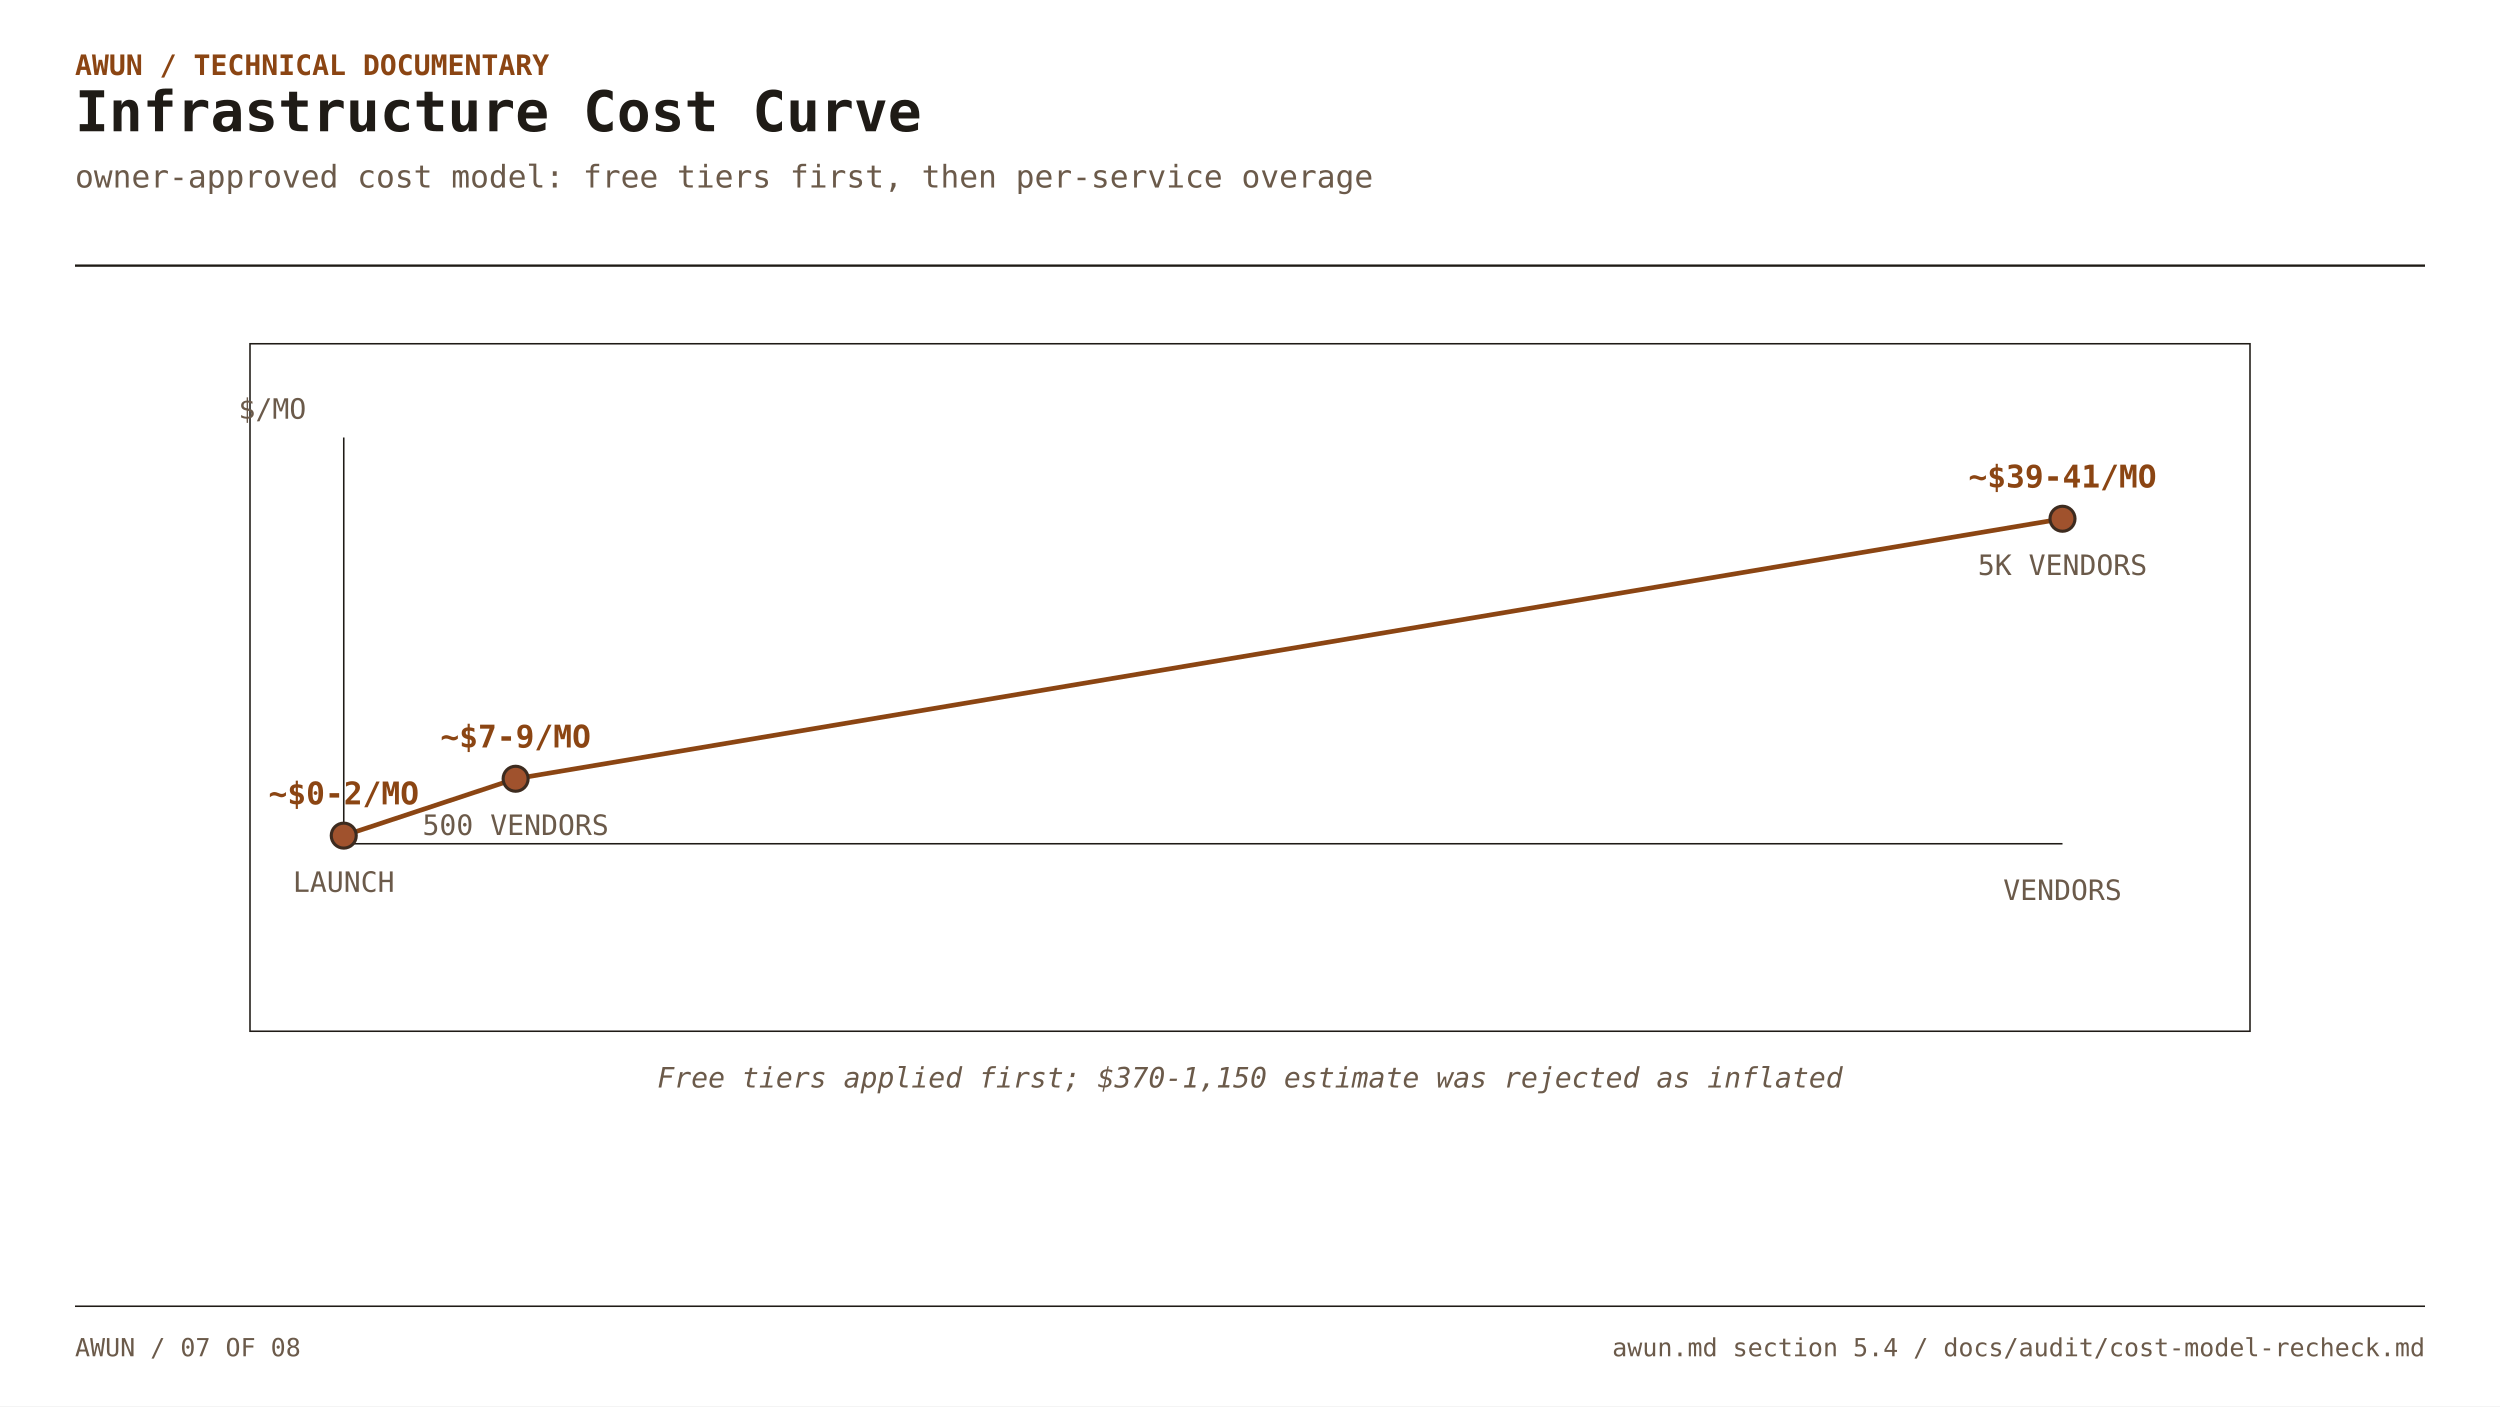
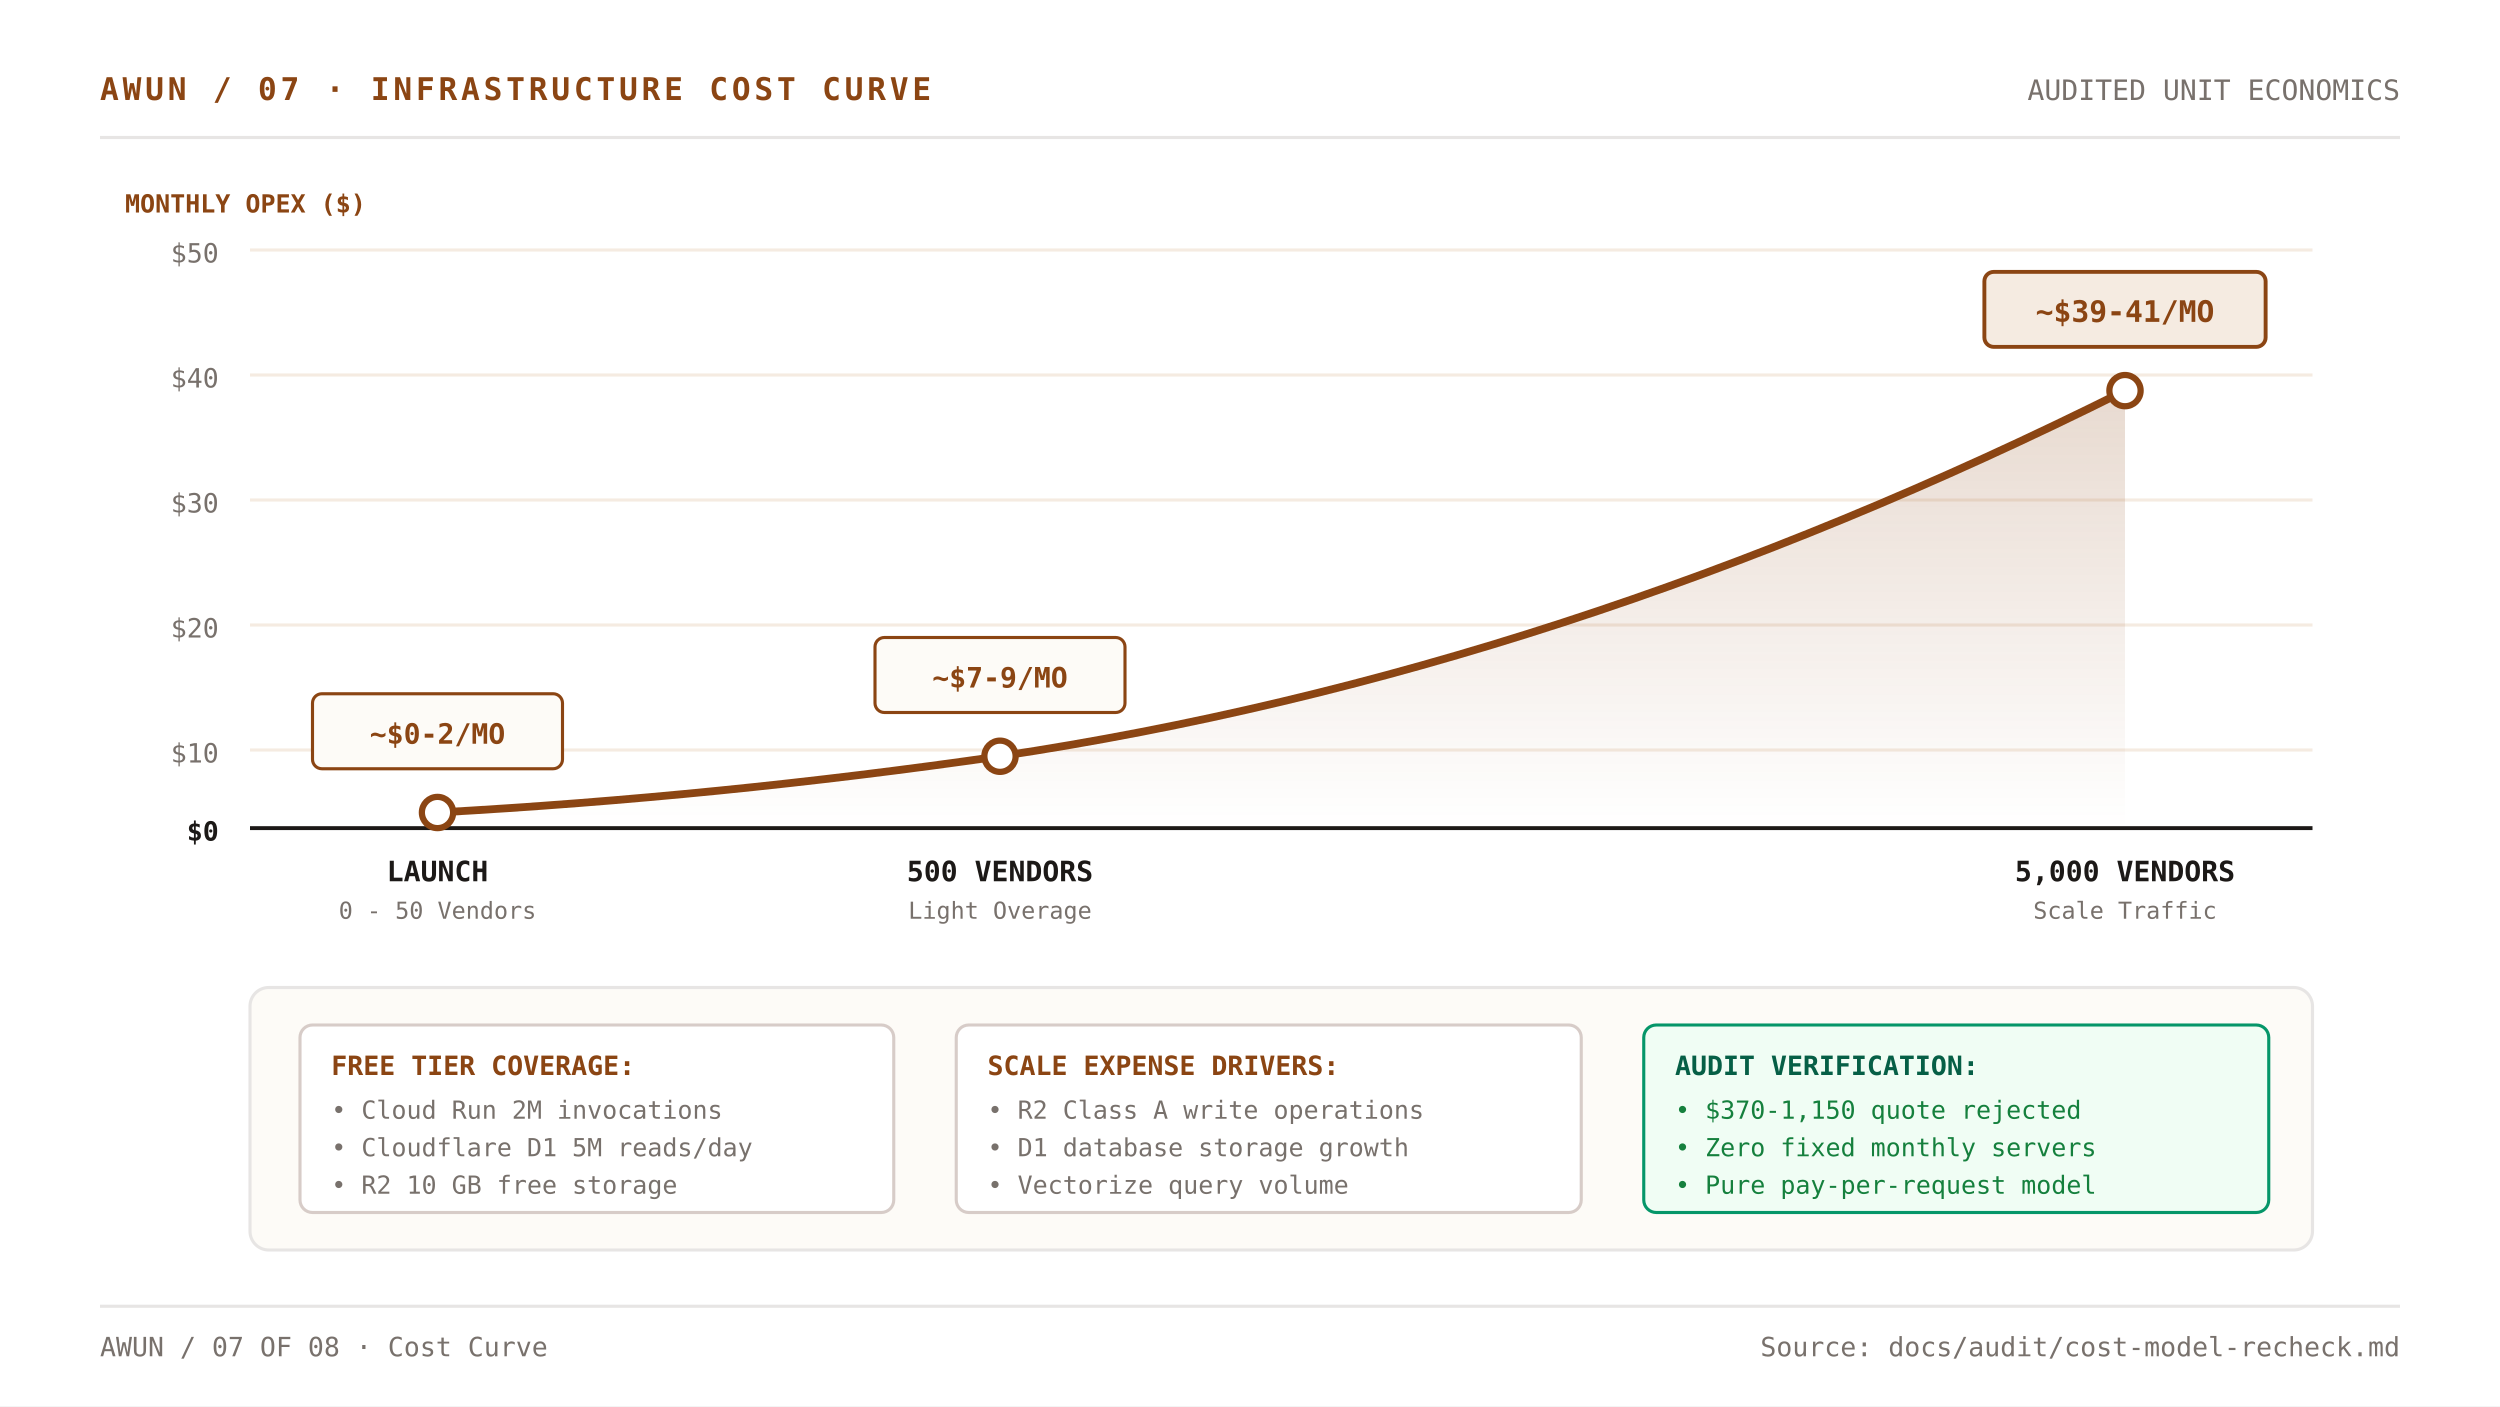
- <svg xmlns="http://www.w3.org/2000/svg" viewBox="0 0 800 450" width="100%" height="100%" preserveAspectRatio="xMidYMid meet" role="img" aria-labelledby="t-07 d-07">
+ <svg xmlns="http://www.w3.org/2000/svg" viewBox="0 0 800 450" width="100%" height="100%" preserveAspectRatio="xMidYMid meet" role="img" font-family="'JetBrains Mono', ui-monospace, Menlo, Consolas, monospace" style="font-family:'JetBrains Mono',ui-monospace,monospace">
+   <defs>
+     <linearGradient id="cost-gradient" x1="0%" y1="0%" x2="0%" y2="100%">
+       <stop offset="0%" stop-color="#8B4513" stop-opacity="0.2" />
+       <stop offset="100%" stop-color="#8B4513" stop-opacity="0.0" />
+     </linearGradient>
+   </defs>
  <rect x="0" y="0" width="800" height="450" fill="#FFFFFF" />
-   <defs>
-     <marker id="chev_07" viewBox="0 0 10 10" refX="9" refY="5" markerWidth="7" markerHeight="7" orient="auto-start-reverse">
-       <path d="M 0 0 L 9 5 L 0 10" fill="none" stroke="#3D2B1F" stroke-width="1.4" />
-     </marker>
-   </defs>
-   <text x="24" y="24" text-anchor="start" font-family="'JetBrains Mono', 'Menlo', 'Consolas', monospace" font-size="9" font-weight="600" fill="#8B4513">AWUN / TECHNICAL DOCUMENTARY</text>
-   <text x="24" y="42" text-anchor="start" font-family="'JetBrains Mono', 'Menlo', 'Consolas', monospace" font-size="18" font-weight="600" fill="#1F1B16">Infrastructure Cost Curve</text>
-   <text x="24" y="60" text-anchor="start" font-family="'JetBrains Mono', 'Menlo', 'Consolas', monospace" font-size="10" font-weight="400" fill="#6B5A4A">owner-approved cost model: free tiers first, then per-service overage</text>
-   <line x1="24" y1="85" x2="776" y2="85" stroke="#1F1B16" stroke-width="0.75" />
-   <rect x="80" y="110" width="640" height="220" fill="none" stroke="#1F1B16" stroke-width="0.5" />
-   <line x1="110" y1="270" x2="660" y2="270" stroke="#1F1B16" stroke-width="0.5" />
-   <line x1="110" y1="140" x2="110" y2="270" stroke="#1F1B16" stroke-width="0.5" />
-   <line x1="110.0" y1="267.4" x2="165.0" y2="249.2" stroke="#8B4513" stroke-width="1.5" />
-   <line x1="165.0" y1="249.2" x2="660.0" y2="166.0" stroke="#8B4513" stroke-width="1.5" />
-   <circle cx="110.0" cy="267.4" r="4" fill="#A0522D" stroke="#3D2B1F" stroke-width="1" />
-   <text x="110.0" y="257.4" text-anchor="middle" font-family="'JetBrains Mono', 'Menlo', 'Consolas', monospace" font-size="10" font-weight="600" fill="#8B4513">~$0-2/MO</text>
-   <text x="110.0" y="285.4" text-anchor="middle" font-family="'JetBrains Mono', 'Menlo', 'Consolas', monospace" font-size="9" font-weight="400" fill="#6B5A4A">LAUNCH</text>
-   <circle cx="165.0" cy="249.2" r="4" fill="#A0522D" stroke="#3D2B1F" stroke-width="1" />
-   <text x="165.0" y="239.2" text-anchor="middle" font-family="'JetBrains Mono', 'Menlo', 'Consolas', monospace" font-size="10" font-weight="600" fill="#8B4513">~$7-9/MO</text>
-   <text x="165.0" y="267.2" text-anchor="middle" font-family="'JetBrains Mono', 'Menlo', 'Consolas', monospace" font-size="9" font-weight="400" fill="#6B5A4A">500 VENDORS</text>
-   <circle cx="660.0" cy="166.0" r="4" fill="#A0522D" stroke="#3D2B1F" stroke-width="1" />
-   <text x="660.0" y="156.0" text-anchor="middle" font-family="'JetBrains Mono', 'Menlo', 'Consolas', monospace" font-size="10" font-weight="600" fill="#8B4513">~$39-41/MO</text>
-   <text x="660.0" y="184.0" text-anchor="middle" font-family="'JetBrains Mono', 'Menlo', 'Consolas', monospace" font-size="9" font-weight="400" fill="#6B5A4A">5K VENDORS</text>
-   <text x="98" y="134" text-anchor="end" font-family="'JetBrains Mono', 'Menlo', 'Consolas', monospace" font-size="9" font-weight="400" fill="#6B5A4A">$/MO</text>
-   <text x="660" y="288" text-anchor="middle" font-family="'JetBrains Mono', 'Menlo', 'Consolas', monospace" font-size="9" font-weight="400" fill="#6B5A4A">VENDORS</text>
-   <text x="400.0" y="348" text-anchor="middle" font-family="'JetBrains Mono', 'Menlo', 'Consolas', monospace" font-size="9" font-weight="400" fill="#6B5A4A" font-style="italic">Free tiers applied first; $370-1,150 estimate was rejected as inflated</text>
-   <line x1="24" y1="418" x2="776" y2="418" stroke="#1F1B16" stroke-width="0.5" />
-   <text x="24" y="434" text-anchor="start" font-family="'JetBrains Mono', 'Menlo', 'Consolas', monospace" font-size="8" font-weight="400" fill="#6B5A4A">AWUN / 07 OF 08</text>
-   <text x="776" y="434" text-anchor="end" font-family="'JetBrains Mono', 'Menlo', 'Consolas', monospace" font-size="8" font-weight="400" fill="#6B5A4A">awun.md section 5.4 / docs/audit/cost-model-recheck.md</text>
+   <text x="32" y="32" font-size="10" font-weight="600" fill="#8B4513" letter-spacing="0.12em">AWUN / 07 · INFRASTRUCTURE COST CURVE</text>
+   <text x="768" y="32" font-size="9" font-weight="500" fill="#78716C" text-anchor="end">AUDITED UNIT ECONOMICS</text>
+   <line x1="32" y1="44" x2="768" y2="44" stroke="#E7E5E4" stroke-width="1" />
+   <line x1="80" y1="80" x2="740" y2="80" stroke="#F5EBE1" stroke-width="1" />
+   <text x="70" y="84" font-size="8.5" fill="#78716C" text-anchor="end">$50</text>
+   <line x1="80" y1="120" x2="740" y2="120" stroke="#F5EBE1" stroke-width="1" />
+   <text x="70" y="124" font-size="8.5" fill="#78716C" text-anchor="end">$40</text>
+   <line x1="80" y1="160" x2="740" y2="160" stroke="#F5EBE1" stroke-width="1" />
+   <text x="70" y="164" font-size="8.5" fill="#78716C" text-anchor="end">$30</text>
+   <line x1="80" y1="200" x2="740" y2="200" stroke="#F5EBE1" stroke-width="1" />
+   <text x="70" y="204" font-size="8.5" fill="#78716C" text-anchor="end">$20</text>
+   <line x1="80" y1="240" x2="740" y2="240" stroke="#F5EBE1" stroke-width="1" />
+   <text x="70" y="244" font-size="8.5" fill="#78716C" text-anchor="end">$10</text>
+   <line x1="80" y1="265" x2="740" y2="265" stroke="#1C1917" stroke-width="1.25" />
+   <text x="70" y="269" font-size="8.5" fill="#1C1917" font-weight="600" text-anchor="end">$0</text>
+   <text x="40" y="68" font-size="8" font-weight="600" fill="#8B4513">MONTHLY OPEX ($)</text>
+   <path d="M140 260 Q 230 255 320 242 Q 500 215 680 125 L680 265 L140 265 Z" fill="url(#cost-gradient)" />
+   <path d="M140 260 Q 230 255 320 242 Q 500 215 680 125" fill="none" stroke="#8B4513" stroke-width="2.5" />
+   <circle cx="140" cy="260" r="5" fill="#FFFFFF" stroke="#8B4513" stroke-width="2" />
+   <rect x="100" y="222" width="80" height="24" rx="3" fill="#FDFBF7" stroke="#8B4513" stroke-width="1" />
+   <text x="140" y="238" font-size="9" font-weight="600" fill="#8B4513" text-anchor="middle">~$0-2/MO</text>
+   <text x="140" y="282" font-size="9" font-weight="600" fill="#1C1917" text-anchor="middle">LAUNCH</text>
+   <text x="140" y="294" font-size="7.5" fill="#78716C" text-anchor="middle">0 - 50 Vendors</text>
+   <circle cx="320" cy="242" r="5" fill="#FFFFFF" stroke="#8B4513" stroke-width="2" />
+   <rect x="280" y="204" width="80" height="24" rx="3" fill="#FDFBF7" stroke="#8B4513" stroke-width="1" />
+   <text x="320" y="220" font-size="9" font-weight="600" fill="#8B4513" text-anchor="middle">~$7-9/MO</text>
+   <text x="320" y="282" font-size="9" font-weight="600" fill="#1C1917" text-anchor="middle">500 VENDORS</text>
+   <text x="320" y="294" font-size="7.5" fill="#78716C" text-anchor="middle">Light Overage</text>
+   <circle cx="680" cy="125" r="5" fill="#FFFFFF" stroke="#8B4513" stroke-width="2" />
+   <rect x="635" y="87" width="90" height="24" rx="3" fill="#F5EBE1" stroke="#8B4513" stroke-width="1.25" />
+   <text x="680" y="103" font-size="9.5" font-weight="600" fill="#8B4513" text-anchor="middle">~$39-41/MO</text>
+   <text x="680" y="282" font-size="9" font-weight="600" fill="#1C1917" text-anchor="middle">5,000 VENDORS</text>
+   <text x="680" y="294" font-size="7.5" fill="#78716C" text-anchor="middle">Scale Traffic</text>
+   <rect x="80" y="316" width="660" height="84" rx="6" fill="#FDFBF7" stroke="#E7E5E4" stroke-width="1" />
+   <rect x="96" y="328" width="190" height="60" rx="4" fill="#FFFFFF" stroke="#D7CCC8" stroke-width="1" />
+   <text x="106" y="344" font-size="8.5" font-weight="600" fill="#8B4513">FREE TIER COVERAGE:</text>
+   <text x="106" y="358" font-size="8" fill="#78716C">• Cloud Run 2M invocations</text>
+   <text x="106" y="370" font-size="8" fill="#78716C">• Cloudflare D1 5M reads/day</text>
+   <text x="106" y="382" font-size="8" fill="#78716C">• R2 10 GB free storage</text>
+   <rect x="306" y="328" width="200" height="60" rx="4" fill="#FFFFFF" stroke="#D7CCC8" stroke-width="1" />
+   <text x="316" y="344" font-size="8.5" font-weight="600" fill="#8B4513">SCALE EXPENSE DRIVERS:</text>
+   <text x="316" y="358" font-size="8" fill="#78716C">• R2 Class A write operations</text>
+   <text x="316" y="370" font-size="8" fill="#78716C">• D1 database storage growth</text>
+   <text x="316" y="382" font-size="8" fill="#78716C">• Vectorize query volume</text>
+   <rect x="526" y="328" width="200" height="60" rx="4" fill="#F0FDF4" stroke="#059669" stroke-width="1" />
+   <text x="536" y="344" font-size="8.5" font-weight="600" fill="#065F46">AUDIT VERIFICATION:</text>
+   <text x="536" y="358" font-size="8" fill="#15803D">• $370-1,150 quote rejected</text>
+   <text x="536" y="370" font-size="8" fill="#15803D">• Zero fixed monthly servers</text>
+   <text x="536" y="382" font-size="8" fill="#15803D">• Pure pay-per-request model</text>
+   <line x1="32" y1="418" x2="768" y2="418" stroke="#E7E5E4" stroke-width="1" />
+   <text x="32" y="434" font-size="8.5" fill="#78716C">AWUN / 07 OF 08 · Cost Curve</text>
+   <text x="768" y="434" font-size="8.5" fill="#78716C" text-anchor="end">Source: docs/audit/cost-model-recheck.md</text>
</svg>
